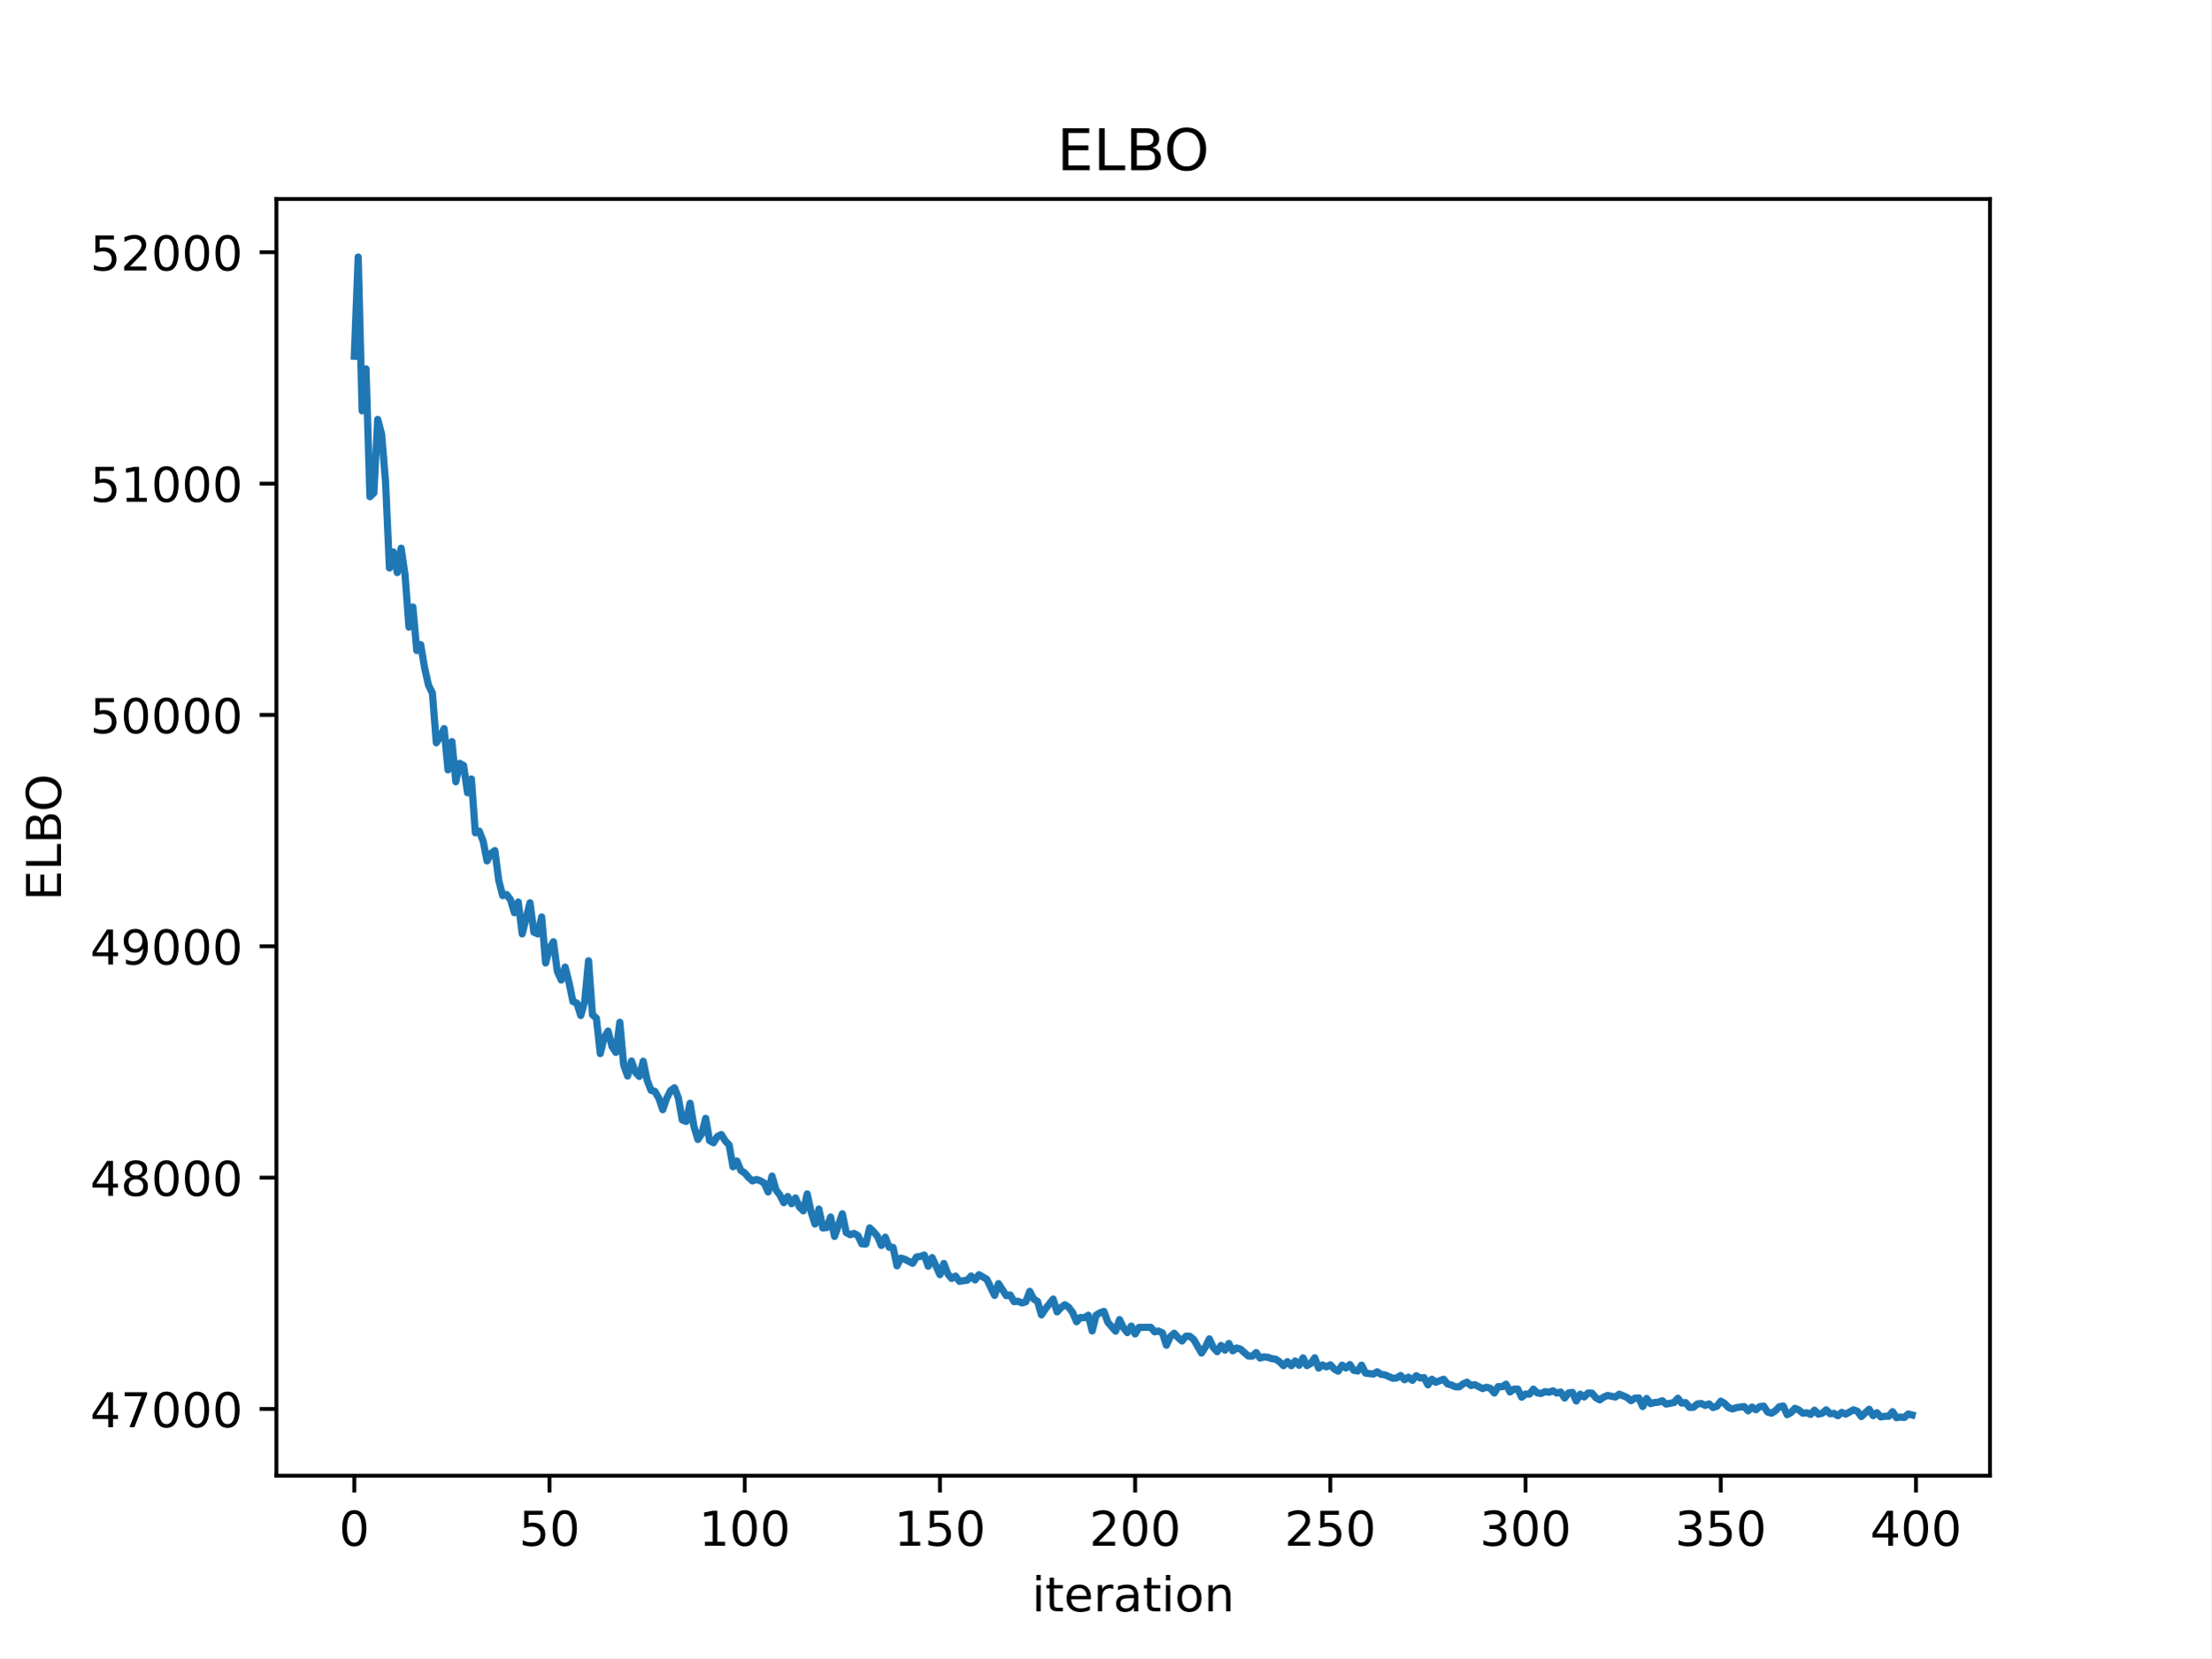
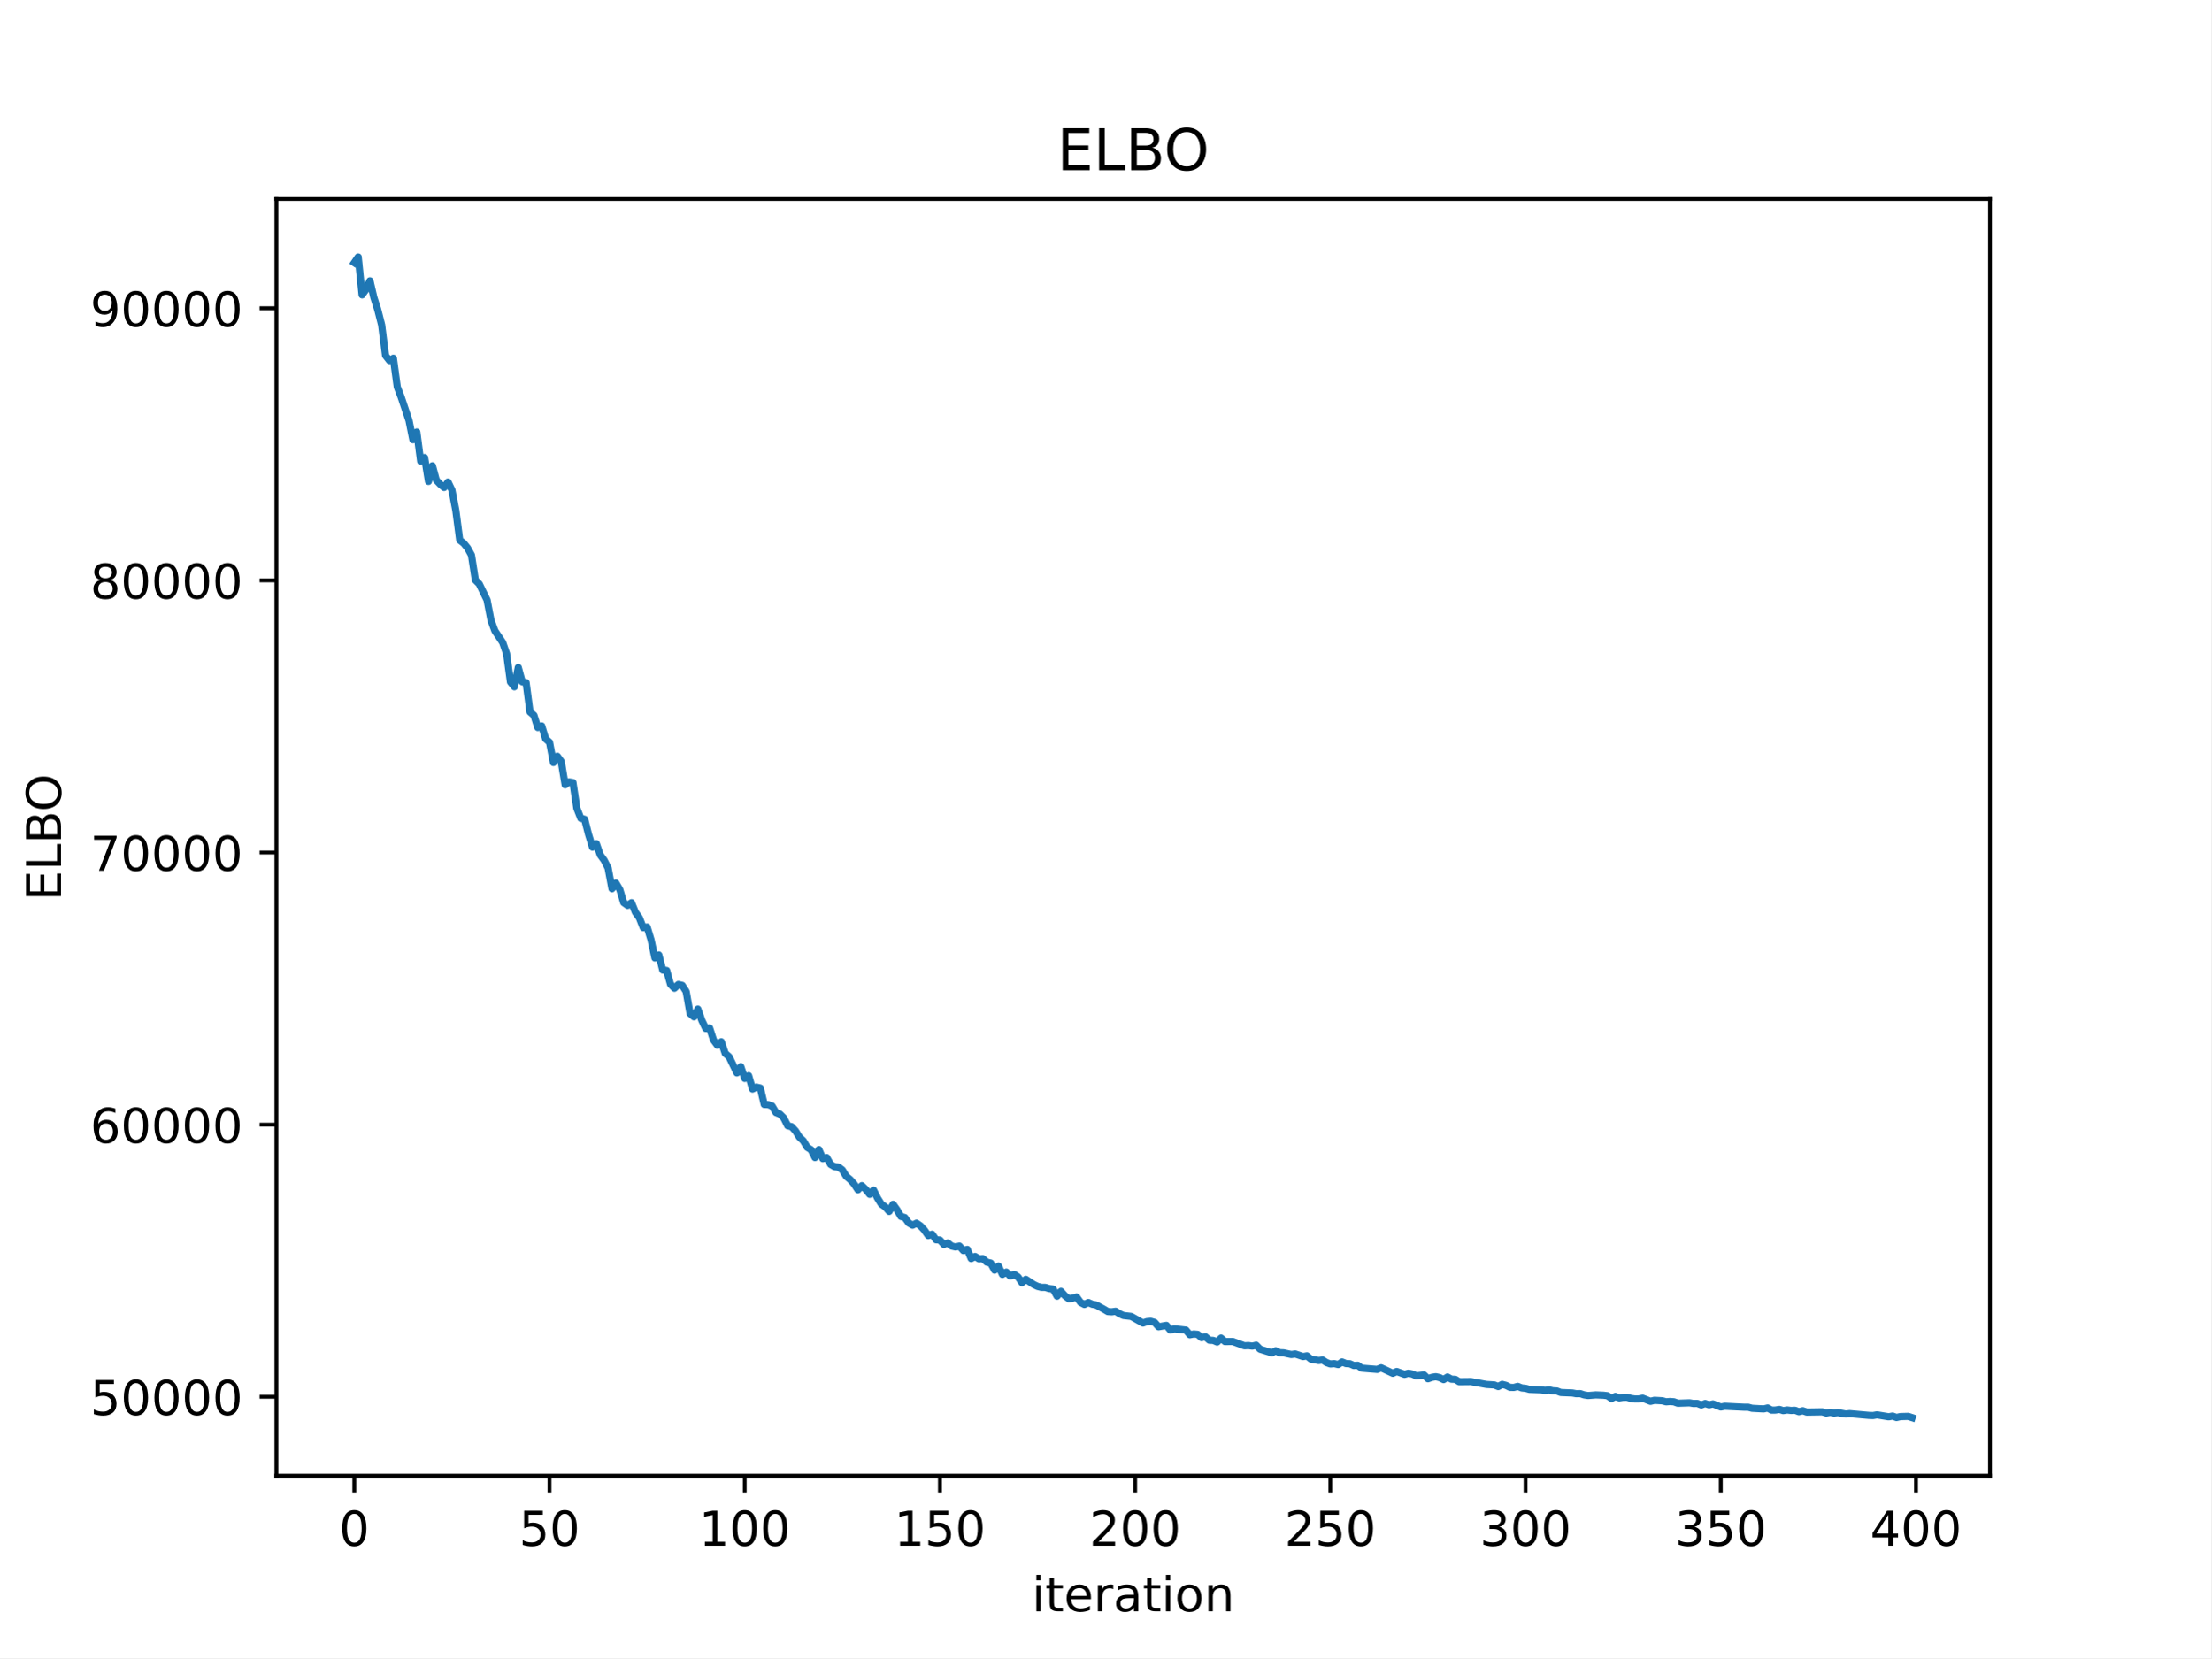
<svg xmlns="http://www.w3.org/2000/svg" xmlns:xlink="http://www.w3.org/1999/xlink" width="460.8pt" height="345.6pt" viewBox="0 0 460.8 345.6" version="1.1">
  <defs>
    <style type="text/css">*{stroke-linejoin: round; stroke-linecap: butt}</style>
  </defs>
  <g id="figure_1">
    <g id="patch_1">
      <path d="M 0 345.6  L 460.8 345.6  L 460.8 0  L 0 0  z " style="fill: #ffffff" />
    </g>
    <g id="axes_1">
      <g id="patch_2">
        <path d="M 57.6 307.584  L 414.72 307.584  L 414.72 41.472  L 57.6 41.472  z " style="fill: #ffffff" />
      </g>
      <g id="matplotlib.axis_1">
        <g id="xtick_1">
          <g id="line2d_1">
            <defs>
-               <path id="mb85dd5da79" d="M 0 0  L 0 3.5  " style="stroke: #000000; stroke-width: 0.8" />
+               <path id="m7be823d422" d="M 0 0  L 0 3.5  " style="stroke: #000000; stroke-width: 0.8" />
            </defs>
            <g>
-               <use xlink:href="#mb85dd5da79" x="73.833" y="307.584" style="stroke: #000000; stroke-width: 0.8" />
+               <use xlink:href="#m7be823d422" x="73.833" y="307.584" style="stroke: #000000; stroke-width: 0.8" />
            </g>
          </g>
          <g id="text_1">
            <g transform="translate(70.65148 322.1824) scale(0.1 -0.1)">
              <defs>
                <path id="DejaVuSans-30" d="M 2034 4250  Q 1547 4250 1301 3770  Q 1056 3291 1056 2328  Q 1056 1369 1301 889  Q 1547 409 2034 409  Q 2525 409 2770 889  Q 3016 1369 3016 2328  Q 3016 3291 2770 3770  Q 2525 4250 2034 4250  z M 2034 4750  Q 2819 4750 3233 4129  Q 3647 3509 3647 2328  Q 3647 1150 3233 529  Q 2819 -91 2034 -91  Q 1250 -91 836 529  Q 422 1150 422 2328  Q 422 3509 836 4129  Q 1250 4750 2034 4750  z " transform="scale(0.015625)" />
              </defs>
              <use xlink:href="#DejaVuSans-30" />
            </g>
          </g>
        </g>
        <g id="xtick_2">
          <g id="line2d_2">
            <g>
-               <use xlink:href="#mb85dd5da79" x="114.516" y="307.584" style="stroke: #000000; stroke-width: 0.8" />
+               <use xlink:href="#m7be823d422" x="114.516" y="307.584" style="stroke: #000000; stroke-width: 0.8" />
            </g>
          </g>
          <g id="text_2">
            <g transform="translate(108.1538 322.1824) scale(0.1 -0.1)">
              <defs>
                <path id="DejaVuSans-35" d="M 691 4666  L 3169 4666  L 3169 4134  L 1269 4134  L 1269 2991  Q 1406 3038 1543 3061  Q 1681 3084 1819 3084  Q 2600 3084 3056 2656  Q 3513 2228 3513 1497  Q 3513 744 3044 326  Q 2575 -91 1722 -91  Q 1428 -91 1123 -41  Q 819 9 494 109  L 494 744  Q 775 591 1075 516  Q 1375 441 1709 441  Q 2250 441 2565 725  Q 2881 1009 2881 1497  Q 2881 1984 2565 2268  Q 2250 2553 1709 2553  Q 1456 2553 1204 2497  Q 953 2441 691 2322  L 691 4666  z " transform="scale(0.015625)" />
              </defs>
              <use xlink:href="#DejaVuSans-35" />
              <use xlink:href="#DejaVuSans-30" transform="translate(63.62305 0)" />
            </g>
          </g>
        </g>
        <g id="xtick_3">
          <g id="line2d_3">
            <g>
-               <use xlink:href="#mb85dd5da79" x="155.2" y="307.584" style="stroke: #000000; stroke-width: 0.8" />
+               <use xlink:href="#m7be823d422" x="155.2" y="307.584" style="stroke: #000000; stroke-width: 0.8" />
            </g>
          </g>
          <g id="text_3">
            <g transform="translate(145.656 322.1824) scale(0.1 -0.1)">
              <defs>
                <path id="DejaVuSans-31" d="M 794 531  L 1825 531  L 1825 4091  L 703 3866  L 703 4441  L 1819 4666  L 2450 4666  L 2450 531  L 3481 531  L 3481 0  L 794 0  L 794 531  z " transform="scale(0.015625)" />
              </defs>
              <use xlink:href="#DejaVuSans-31" />
              <use xlink:href="#DejaVuSans-30" transform="translate(63.62305 0)" />
              <use xlink:href="#DejaVuSans-30" transform="translate(127.2461 0)" />
            </g>
          </g>
        </g>
        <g id="xtick_4">
          <g id="line2d_4">
            <g>
-               <use xlink:href="#mb85dd5da79" x="195.883" y="307.584" style="stroke: #000000; stroke-width: 0.8" />
+               <use xlink:href="#m7be823d422" x="195.883" y="307.584" style="stroke: #000000; stroke-width: 0.8" />
            </g>
          </g>
          <g id="text_4">
            <g transform="translate(186.3396 322.1824) scale(0.1 -0.1)">
              <use xlink:href="#DejaVuSans-31" />
              <use xlink:href="#DejaVuSans-35" transform="translate(63.62305 0)" />
              <use xlink:href="#DejaVuSans-30" transform="translate(127.2461 0)" />
            </g>
          </g>
        </g>
        <g id="xtick_5">
          <g id="line2d_5">
            <g>
-               <use xlink:href="#mb85dd5da79" x="236.567" y="307.584" style="stroke: #000000; stroke-width: 0.8" />
+               <use xlink:href="#m7be823d422" x="236.567" y="307.584" style="stroke: #000000; stroke-width: 0.8" />
            </g>
          </g>
          <g id="text_5">
            <g transform="translate(227.0231 322.1824) scale(0.1 -0.1)">
              <defs>
                <path id="DejaVuSans-32" d="M 1228 531  L 3431 531  L 3431 0  L 469 0  L 469 531  Q 828 903 1448 1529  Q 2069 2156 2228 2338  Q 2531 2678 2651 2914  Q 2772 3150 2772 3378  Q 2772 3750 2511 3984  Q 2250 4219 1831 4219  Q 1534 4219 1204 4116  Q 875 4013 500 3803  L 500 4441  Q 881 4594 1212 4672  Q 1544 4750 1819 4750  Q 2544 4750 2975 4387  Q 3406 4025 3406 3419  Q 3406 3131 3298 2873  Q 3191 2616 2906 2266  Q 2828 2175 2409 1742  Q 1991 1309 1228 531  z " transform="scale(0.015625)" />
              </defs>
              <use xlink:href="#DejaVuSans-32" />
              <use xlink:href="#DejaVuSans-30" transform="translate(63.62305 0)" />
              <use xlink:href="#DejaVuSans-30" transform="translate(127.2461 0)" />
            </g>
          </g>
        </g>
        <g id="xtick_6">
          <g id="line2d_6">
            <g>
-               <use xlink:href="#mb85dd5da79" x="277.25" y="307.584" style="stroke: #000000; stroke-width: 0.8" />
+               <use xlink:href="#m7be823d422" x="277.25" y="307.584" style="stroke: #000000; stroke-width: 0.8" />
            </g>
          </g>
          <g id="text_6">
            <g transform="translate(267.7066 322.1824) scale(0.1 -0.1)">
              <use xlink:href="#DejaVuSans-32" />
              <use xlink:href="#DejaVuSans-35" transform="translate(63.62305 0)" />
              <use xlink:href="#DejaVuSans-30" transform="translate(127.2461 0)" />
            </g>
          </g>
        </g>
        <g id="xtick_7">
          <g id="line2d_7">
            <g>
-               <use xlink:href="#mb85dd5da79" x="317.934" y="307.584" style="stroke: #000000; stroke-width: 0.8" />
+               <use xlink:href="#m7be823d422" x="317.934" y="307.584" style="stroke: #000000; stroke-width: 0.8" />
            </g>
          </g>
          <g id="text_7">
            <g transform="translate(308.3901 322.1824) scale(0.1 -0.1)">
              <defs>
                <path id="DejaVuSans-33" d="M 2597 2516  Q 3050 2419 3304 2112  Q 3559 1806 3559 1356  Q 3559 666 3084 287  Q 2609 -91 1734 -91  Q 1441 -91 1130 -33  Q 819 25 488 141  L 488 750  Q 750 597 1062 519  Q 1375 441 1716 441  Q 2309 441 2620 675  Q 2931 909 2931 1356  Q 2931 1769 2642 2001  Q 2353 2234 1838 2234  L 1294 2234  L 1294 2753  L 1863 2753  Q 2328 2753 2575 2939  Q 2822 3125 2822 3475  Q 2822 3834 2567 4026  Q 2313 4219 1838 4219  Q 1578 4219 1281 4162  Q 984 4106 628 3988  L 628 4550  Q 988 4650 1302 4700  Q 1616 4750 1894 4750  Q 2613 4750 3031 4423  Q 3450 4097 3450 3541  Q 3450 3153 3228 2886  Q 3006 2619 2597 2516  z " transform="scale(0.015625)" />
              </defs>
              <use xlink:href="#DejaVuSans-33" />
              <use xlink:href="#DejaVuSans-30" transform="translate(63.62305 0)" />
              <use xlink:href="#DejaVuSans-30" transform="translate(127.2461 0)" />
            </g>
          </g>
        </g>
        <g id="xtick_8">
          <g id="line2d_8">
            <g>
-               <use xlink:href="#mb85dd5da79" x="358.617" y="307.584" style="stroke: #000000; stroke-width: 0.8" />
+               <use xlink:href="#m7be823d422" x="358.617" y="307.584" style="stroke: #000000; stroke-width: 0.8" />
            </g>
          </g>
          <g id="text_8">
            <g transform="translate(349.0737 322.1824) scale(0.1 -0.1)">
              <use xlink:href="#DejaVuSans-33" />
              <use xlink:href="#DejaVuSans-35" transform="translate(63.62305 0)" />
              <use xlink:href="#DejaVuSans-30" transform="translate(127.2461 0)" />
            </g>
          </g>
        </g>
        <g id="xtick_9">
          <g id="line2d_9">
            <g>
-               <use xlink:href="#mb85dd5da79" x="399.301" y="307.584" style="stroke: #000000; stroke-width: 0.8" />
+               <use xlink:href="#m7be823d422" x="399.301" y="307.584" style="stroke: #000000; stroke-width: 0.8" />
            </g>
          </g>
          <g id="text_9">
            <g transform="translate(389.7572 322.1824) scale(0.1 -0.1)">
              <defs>
                <path id="DejaVuSans-34" d="M 2419 4116  L 825 1625  L 2419 1625  L 2419 4116  z M 2253 4666  L 3047 4666  L 3047 1625  L 3713 1625  L 3713 1100  L 3047 1100  L 3047 0  L 2419 0  L 2419 1100  L 313 1100  L 313 1709  L 2253 4666  z " transform="scale(0.015625)" />
              </defs>
              <use xlink:href="#DejaVuSans-34" />
              <use xlink:href="#DejaVuSans-30" transform="translate(63.62305 0)" />
              <use xlink:href="#DejaVuSans-30" transform="translate(127.2461 0)" />
            </g>
          </g>
        </g>
        <g id="text_10">
          <g transform="translate(215.0373 335.8606) scale(0.1 -0.1)">
            <defs>
              <path id="DejaVuSans-69" d="M 603 3500  L 1178 3500  L 1178 0  L 603 0  L 603 3500  z M 603 4863  L 1178 4863  L 1178 4134  L 603 4134  L 603 4863  z " transform="scale(0.015625)" />
              <path id="DejaVuSans-74" d="M 1172 4494  L 1172 3500  L 2356 3500  L 2356 3053  L 1172 3053  L 1172 1153  Q 1172 725 1289 603  Q 1406 481 1766 481  L 2356 481  L 2356 0  L 1766 0  Q 1100 0 847 248  Q 594 497 594 1153  L 594 3053  L 172 3053  L 172 3500  L 594 3500  L 594 4494  L 1172 4494  z " transform="scale(0.015625)" />
              <path id="DejaVuSans-65" d="M 3597 1894  L 3597 1613  L 953 1613  Q 991 1019 1311 708  Q 1631 397 2203 397  Q 2534 397 2845 478  Q 3156 559 3463 722  L 3463 178  Q 3153 47 2828 -22  Q 2503 -91 2169 -91  Q 1331 -91 842 396  Q 353 884 353 1716  Q 353 2575 817 3079  Q 1281 3584 2069 3584  Q 2775 3584 3186 3129  Q 3597 2675 3597 1894  z M 3022 2063  Q 3016 2534 2758 2815  Q 2500 3097 2075 3097  Q 1594 3097 1305 2825  Q 1016 2553 972 2059  L 3022 2063  z " transform="scale(0.015625)" />
              <path id="DejaVuSans-72" d="M 2631 2963  Q 2534 3019 2420 3045  Q 2306 3072 2169 3072  Q 1681 3072 1420 2755  Q 1159 2438 1159 1844  L 1159 0  L 581 0  L 581 3500  L 1159 3500  L 1159 2956  Q 1341 3275 1631 3429  Q 1922 3584 2338 3584  Q 2397 3584 2469 3576  Q 2541 3569 2628 3553  L 2631 2963  z " transform="scale(0.015625)" />
              <path id="DejaVuSans-61" d="M 2194 1759  Q 1497 1759 1228 1600  Q 959 1441 959 1056  Q 959 750 1161 570  Q 1363 391 1709 391  Q 2188 391 2477 730  Q 2766 1069 2766 1631  L 2766 1759  L 2194 1759  z M 3341 1997  L 3341 0  L 2766 0  L 2766 531  Q 2569 213 2275 61  Q 1981 -91 1556 -91  Q 1019 -91 701 211  Q 384 513 384 1019  Q 384 1609 779 1909  Q 1175 2209 1959 2209  L 2766 2209  L 2766 2266  Q 2766 2663 2505 2880  Q 2244 3097 1772 3097  Q 1472 3097 1187 3025  Q 903 2953 641 2809  L 641 3341  Q 956 3463 1253 3523  Q 1550 3584 1831 3584  Q 2591 3584 2966 3190  Q 3341 2797 3341 1997  z " transform="scale(0.015625)" />
              <path id="DejaVuSans-6f" d="M 1959 3097  Q 1497 3097 1228 2736  Q 959 2375 959 1747  Q 959 1119 1226 758  Q 1494 397 1959 397  Q 2419 397 2687 759  Q 2956 1122 2956 1747  Q 2956 2369 2687 2733  Q 2419 3097 1959 3097  z M 1959 3584  Q 2709 3584 3137 3096  Q 3566 2609 3566 1747  Q 3566 888 3137 398  Q 2709 -91 1959 -91  Q 1206 -91 779 398  Q 353 888 353 1747  Q 353 2609 779 3096  Q 1206 3584 1959 3584  z " transform="scale(0.015625)" />
              <path id="DejaVuSans-6e" d="M 3513 2113  L 3513 0  L 2938 0  L 2938 2094  Q 2938 2591 2744 2837  Q 2550 3084 2163 3084  Q 1697 3084 1428 2787  Q 1159 2491 1159 1978  L 1159 0  L 581 0  L 581 3500  L 1159 3500  L 1159 2956  Q 1366 3272 1645 3428  Q 1925 3584 2291 3584  Q 2894 3584 3203 3211  Q 3513 2838 3513 2113  z " transform="scale(0.015625)" />
            </defs>
            <use xlink:href="#DejaVuSans-69" />
            <use xlink:href="#DejaVuSans-74" transform="translate(27.7832 0)" />
            <use xlink:href="#DejaVuSans-65" transform="translate(66.99219 0)" />
            <use xlink:href="#DejaVuSans-72" transform="translate(128.5156 0)" />
            <use xlink:href="#DejaVuSans-61" transform="translate(169.6289 0)" />
            <use xlink:href="#DejaVuSans-74" transform="translate(230.9082 0)" />
            <use xlink:href="#DejaVuSans-69" transform="translate(270.1172 0)" />
            <use xlink:href="#DejaVuSans-6f" transform="translate(297.9004 0)" />
            <use xlink:href="#DejaVuSans-6e" transform="translate(359.082 0)" />
          </g>
        </g>
      </g>
      <g id="matplotlib.axis_2">
        <g id="ytick_1">
          <g id="line2d_10">
            <defs>
-               <path id="ma58c4f8ec8" d="M 0 0  L -3.5 0  " style="stroke: #000000; stroke-width: 0.8" />
+               <path id="m36c3e68617" d="M 0 0  L -3.5 0  " style="stroke: #000000; stroke-width: 0.8" />
            </defs>
            <g>
-               <use xlink:href="#ma58c4f8ec8" x="57.6" y="293.68" style="stroke: #000000; stroke-width: 0.8" />
+               <use xlink:href="#m36c3e68617" x="57.6" y="291.13" style="stroke: #000000; stroke-width: 0.8" />
            </g>
          </g>
          <g id="text_11">
-             <g transform="translate(18.7875 297.4789) scale(0.1 -0.1)">
-               <defs>
-                 <path id="DejaVuSans-37" d="M 525 4666  L 3525 4666  L 3525 4397  L 1831 0  L 1172 0  L 2766 4134  L 525 4134  L 525 4666  z " transform="scale(0.015625)" />
-               </defs>
-               <use xlink:href="#DejaVuSans-34" />
-               <use xlink:href="#DejaVuSans-37" transform="translate(63.62305 0)" />
+             <g transform="translate(18.7875 294.9296) scale(0.1 -0.1)">
+               <use xlink:href="#DejaVuSans-35" />
+               <use xlink:href="#DejaVuSans-30" transform="translate(63.62305 0)" />
              <use xlink:href="#DejaVuSans-30" transform="translate(127.2461 0)" />
              <use xlink:href="#DejaVuSans-30" transform="translate(190.8691 0)" />
              <use xlink:href="#DejaVuSans-30" transform="translate(254.4922 0)" />
            </g>
          </g>
        </g>
        <g id="ytick_2">
          <g id="line2d_11">
            <g>
-               <use xlink:href="#ma58c4f8ec8" x="57.6" y="245.457" style="stroke: #000000; stroke-width: 0.8" />
+               <use xlink:href="#m36c3e68617" x="57.6" y="234.408" style="stroke: #000000; stroke-width: 0.8" />
            </g>
          </g>
          <g id="text_12">
-             <g transform="translate(18.7875 249.2562) scale(0.1 -0.1)">
-               <defs>
-                 <path id="DejaVuSans-38" d="M 2034 2216  Q 1584 2216 1326 1975  Q 1069 1734 1069 1313  Q 1069 891 1326 650  Q 1584 409 2034 409  Q 2484 409 2743 651  Q 3003 894 3003 1313  Q 3003 1734 2745 1975  Q 2488 2216 2034 2216  z M 1403 2484  Q 997 2584 770 2862  Q 544 3141 544 3541  Q 544 4100 942 4425  Q 1341 4750 2034 4750  Q 2731 4750 3128 4425  Q 3525 4100 3525 3541  Q 3525 3141 3298 2862  Q 3072 2584 2669 2484  Q 3125 2378 3379 2068  Q 3634 1759 3634 1313  Q 3634 634 3220 271  Q 2806 -91 2034 -91  Q 1263 -91 848 271  Q 434 634 434 1313  Q 434 1759 690 2068  Q 947 2378 1403 2484  z M 1172 3481  Q 1172 3119 1398 2916  Q 1625 2713 2034 2713  Q 2441 2713 2670 2916  Q 2900 3119 2900 3481  Q 2900 3844 2670 4047  Q 2441 4250 2034 4250  Q 1625 4250 1398 4047  Q 1172 3844 1172 3481  z " transform="scale(0.015625)" />
-               </defs>
-               <use xlink:href="#DejaVuSans-34" />
-               <use xlink:href="#DejaVuSans-38" transform="translate(63.62305 0)" />
+             <g transform="translate(18.7875 238.2075) scale(0.1 -0.1)">
+               <defs>
+                 <path id="DejaVuSans-36" d="M 2113 2584  Q 1688 2584 1439 2293  Q 1191 2003 1191 1497  Q 1191 994 1439 701  Q 1688 409 2113 409  Q 2538 409 2786 701  Q 3034 994 3034 1497  Q 3034 2003 2786 2293  Q 2538 2584 2113 2584  z M 3366 4563  L 3366 3988  Q 3128 4100 2886 4159  Q 2644 4219 2406 4219  Q 1781 4219 1451 3797  Q 1122 3375 1075 2522  Q 1259 2794 1537 2939  Q 1816 3084 2150 3084  Q 2853 3084 3261 2657  Q 3669 2231 3669 1497  Q 3669 778 3244 343  Q 2819 -91 2113 -91  Q 1303 -91 875 529  Q 447 1150 447 2328  Q 447 3434 972 4092  Q 1497 4750 2381 4750  Q 2619 4750 2861 4703  Q 3103 4656 3366 4563  z " transform="scale(0.015625)" />
+               </defs>
+               <use xlink:href="#DejaVuSans-36" />
+               <use xlink:href="#DejaVuSans-30" transform="translate(63.62305 0)" />
              <use xlink:href="#DejaVuSans-30" transform="translate(127.2461 0)" />
              <use xlink:href="#DejaVuSans-30" transform="translate(190.8691 0)" />
              <use xlink:href="#DejaVuSans-30" transform="translate(254.4922 0)" />
            </g>
          </g>
        </g>
        <g id="ytick_3">
          <g id="line2d_12">
            <g>
-               <use xlink:href="#ma58c4f8ec8" x="57.6" y="197.234" style="stroke: #000000; stroke-width: 0.8" />
+               <use xlink:href="#m36c3e68617" x="57.6" y="177.686" style="stroke: #000000; stroke-width: 0.8" />
            </g>
          </g>
          <g id="text_13">
-             <g transform="translate(18.7875 201.0335) scale(0.1 -0.1)">
-               <defs>
-                 <path id="DejaVuSans-39" d="M 703 97  L 703 672  Q 941 559 1184 500  Q 1428 441 1663 441  Q 2288 441 2617 861  Q 2947 1281 2994 2138  Q 2813 1869 2534 1725  Q 2256 1581 1919 1581  Q 1219 1581 811 2004  Q 403 2428 403 3163  Q 403 3881 828 4315  Q 1253 4750 1959 4750  Q 2769 4750 3195 4129  Q 3622 3509 3622 2328  Q 3622 1225 3098 567  Q 2575 -91 1691 -91  Q 1453 -91 1209 -44  Q 966 3 703 97  z M 1959 2075  Q 2384 2075 2632 2365  Q 2881 2656 2881 3163  Q 2881 3666 2632 3958  Q 2384 4250 1959 4250  Q 1534 4250 1286 3958  Q 1038 3666 1038 3163  Q 1038 2656 1286 2365  Q 1534 2075 1959 2075  z " transform="scale(0.015625)" />
-               </defs>
-               <use xlink:href="#DejaVuSans-34" />
-               <use xlink:href="#DejaVuSans-39" transform="translate(63.62305 0)" />
+             <g transform="translate(18.7875 181.4853) scale(0.1 -0.1)">
+               <defs>
+                 <path id="DejaVuSans-37" d="M 525 4666  L 3525 4666  L 3525 4397  L 1831 0  L 1172 0  L 2766 4134  L 525 4134  L 525 4666  z " transform="scale(0.015625)" />
+               </defs>
+               <use xlink:href="#DejaVuSans-37" />
+               <use xlink:href="#DejaVuSans-30" transform="translate(63.62305 0)" />
              <use xlink:href="#DejaVuSans-30" transform="translate(127.2461 0)" />
              <use xlink:href="#DejaVuSans-30" transform="translate(190.8691 0)" />
              <use xlink:href="#DejaVuSans-30" transform="translate(254.4922 0)" />
            </g>
          </g>
        </g>
        <g id="ytick_4">
          <g id="line2d_13">
            <g>
-               <use xlink:href="#ma58c4f8ec8" x="57.6" y="149.012" style="stroke: #000000; stroke-width: 0.8" />
+               <use xlink:href="#m36c3e68617" x="57.6" y="120.964" style="stroke: #000000; stroke-width: 0.8" />
            </g>
          </g>
          <g id="text_14">
-             <g transform="translate(18.7875 152.8108) scale(0.1 -0.1)">
-               <use xlink:href="#DejaVuSans-35" />
+             <g transform="translate(18.7875 124.7632) scale(0.1 -0.1)">
+               <defs>
+                 <path id="DejaVuSans-38" d="M 2034 2216  Q 1584 2216 1326 1975  Q 1069 1734 1069 1313  Q 1069 891 1326 650  Q 1584 409 2034 409  Q 2484 409 2743 651  Q 3003 894 3003 1313  Q 3003 1734 2745 1975  Q 2488 2216 2034 2216  z M 1403 2484  Q 997 2584 770 2862  Q 544 3141 544 3541  Q 544 4100 942 4425  Q 1341 4750 2034 4750  Q 2731 4750 3128 4425  Q 3525 4100 3525 3541  Q 3525 3141 3298 2862  Q 3072 2584 2669 2484  Q 3125 2378 3379 2068  Q 3634 1759 3634 1313  Q 3634 634 3220 271  Q 2806 -91 2034 -91  Q 1263 -91 848 271  Q 434 634 434 1313  Q 434 1759 690 2068  Q 947 2378 1403 2484  z M 1172 3481  Q 1172 3119 1398 2916  Q 1625 2713 2034 2713  Q 2441 2713 2670 2916  Q 2900 3119 2900 3481  Q 2900 3844 2670 4047  Q 2441 4250 2034 4250  Q 1625 4250 1398 4047  Q 1172 3844 1172 3481  z " transform="scale(0.015625)" />
+               </defs>
+               <use xlink:href="#DejaVuSans-38" />
              <use xlink:href="#DejaVuSans-30" transform="translate(63.62305 0)" />
              <use xlink:href="#DejaVuSans-30" transform="translate(127.2461 0)" />
              <use xlink:href="#DejaVuSans-30" transform="translate(190.8691 0)" />
              <use xlink:href="#DejaVuSans-30" transform="translate(254.4922 0)" />
            </g>
          </g>
        </g>
        <g id="ytick_5">
          <g id="line2d_14">
            <g>
-               <use xlink:href="#ma58c4f8ec8" x="57.6" y="100.789" style="stroke: #000000; stroke-width: 0.8" />
+               <use xlink:href="#m36c3e68617" x="57.6" y="64.242" style="stroke: #000000; stroke-width: 0.8" />
            </g>
          </g>
          <g id="text_15">
-             <g transform="translate(18.7875 104.5881) scale(0.1 -0.1)">
-               <use xlink:href="#DejaVuSans-35" />
-               <use xlink:href="#DejaVuSans-31" transform="translate(63.62305 0)" />
-               <use xlink:href="#DejaVuSans-30" transform="translate(127.2461 0)" />
-               <use xlink:href="#DejaVuSans-30" transform="translate(190.8691 0)" />
-               <use xlink:href="#DejaVuSans-30" transform="translate(254.4922 0)" />
-             </g>
-           </g>
-         </g>
-         <g id="ytick_6">
-           <g id="line2d_15">
-             <g>
-               <use xlink:href="#ma58c4f8ec8" x="57.6" y="52.566" style="stroke: #000000; stroke-width: 0.8" />
-             </g>
-           </g>
-           <g id="text_16">
-             <g transform="translate(18.7875 56.36547) scale(0.1 -0.1)">
-               <use xlink:href="#DejaVuSans-35" />
-               <use xlink:href="#DejaVuSans-32" transform="translate(63.62305 0)" />
-               <use xlink:href="#DejaVuSans-30" transform="translate(127.2461 0)" />
-               <use xlink:href="#DejaVuSans-30" transform="translate(190.8691 0)" />
-               <use xlink:href="#DejaVuSans-30" transform="translate(254.4922 0)" />
-             </g>
-           </g>
-         </g>
-         <g id="text_17">
+             <g transform="translate(18.7875 68.041) scale(0.1 -0.1)">
+               <defs>
+                 <path id="DejaVuSans-39" d="M 703 97  L 703 672  Q 941 559 1184 500  Q 1428 441 1663 441  Q 2288 441 2617 861  Q 2947 1281 2994 2138  Q 2813 1869 2534 1725  Q 2256 1581 1919 1581  Q 1219 1581 811 2004  Q 403 2428 403 3163  Q 403 3881 828 4315  Q 1253 4750 1959 4750  Q 2769 4750 3195 4129  Q 3622 3509 3622 2328  Q 3622 1225 3098 567  Q 2575 -91 1691 -91  Q 1453 -91 1209 -44  Q 966 3 703 97  z M 1959 2075  Q 2384 2075 2632 2365  Q 2881 2656 2881 3163  Q 2881 3666 2632 3958  Q 2384 4250 1959 4250  Q 1534 4250 1286 3958  Q 1038 3666 1038 3163  Q 1038 2656 1286 2365  Q 1534 2075 1959 2075  z " transform="scale(0.015625)" />
+               </defs>
+               <use xlink:href="#DejaVuSans-39" />
+               <use xlink:href="#DejaVuSans-30" transform="translate(63.62305 0)" />
+               <use xlink:href="#DejaVuSans-30" transform="translate(127.2461 0)" />
+               <use xlink:href="#DejaVuSans-30" transform="translate(190.8691 0)" />
+               <use xlink:href="#DejaVuSans-30" transform="translate(254.4922 0)" />
+             </g>
+           </g>
+         </g>
+         <g id="text_16">
          <g transform="translate(12.70781 187.7522) rotate(-90) scale(0.1 -0.1)">
            <defs>
              <path id="DejaVuSans-45" d="M 628 4666  L 3578 4666  L 3578 4134  L 1259 4134  L 1259 2753  L 3481 2753  L 3481 2222  L 1259 2222  L 1259 531  L 3634 531  L 3634 0  L 628 0  L 628 4666  z " transform="scale(0.015625)" />
              <path id="DejaVuSans-4c" d="M 628 4666  L 1259 4666  L 1259 531  L 3531 531  L 3531 0  L 628 0  L 628 4666  z " transform="scale(0.015625)" />
              <path id="DejaVuSans-42" d="M 1259 2228  L 1259 519  L 2272 519  Q 2781 519 3026 730  Q 3272 941 3272 1375  Q 3272 1813 3026 2020  Q 2781 2228 2272 2228  L 1259 2228  z M 1259 4147  L 1259 2741  L 2194 2741  Q 2656 2741 2882 2914  Q 3109 3088 3109 3444  Q 3109 3797 2882 3972  Q 2656 4147 2194 4147  L 1259 4147  z M 628 4666  L 2241 4666  Q 2963 4666 3353 4366  Q 3744 4066 3744 3513  Q 3744 3084 3544 2831  Q 3344 2578 2956 2516  Q 3422 2416 3680 2098  Q 3938 1781 3938 1306  Q 3938 681 3513 340  Q 3088 0 2303 0  L 628 0  L 628 4666  z " transform="scale(0.015625)" />
              <path id="DejaVuSans-4f" d="M 2522 4238  Q 1834 4238 1429 3725  Q 1025 3213 1025 2328  Q 1025 1447 1429 934  Q 1834 422 2522 422  Q 3209 422 3611 934  Q 4013 1447 4013 2328  Q 4013 3213 3611 3725  Q 3209 4238 2522 4238  z M 2522 4750  Q 3503 4750 4090 4092  Q 4678 3434 4678 2328  Q 4678 1225 4090 567  Q 3503 -91 2522 -91  Q 1538 -91 948 565  Q 359 1222 359 2328  Q 359 3434 948 4092  Q 1538 4750 2522 4750  z " transform="scale(0.015625)" />
            </defs>
            <use xlink:href="#DejaVuSans-45" />
            <use xlink:href="#DejaVuSans-4c" transform="translate(63.18359 0)" />
            <use xlink:href="#DejaVuSans-42" transform="translate(118.8965 0)" />
            <use xlink:href="#DejaVuSans-4f" transform="translate(185.75 0)" />
          </g>
        </g>
      </g>
-       <g id="line2d_16">
-         <path d="M 73.833 74.238  L 74.646 53.568  L 75.46 85.624  L 76.274 76.877  L 77.087 103.525  L 77.901 102.753  L 78.715 87.412  L 79.528 90.512  L 80.342 100.401  L 81.156 118.392  L 81.969 115.035  L 82.783 119.342  L 83.597 114.252  L 84.41 119.86  L 85.224 130.707  L 86.038 126.513  L 86.851 135.587  L 87.665 134.36  L 88.479 139.163  L 89.292 142.805  L 90.106 144.455  L 90.92 154.815  L 91.733 153.592  L 92.547 151.853  L 93.361 160.471  L 94.174 154.556  L 94.988 162.937  L 95.802 159.111  L 96.616 159.534  L 97.429 165.24  L 98.243 162.363  L 99.057 173.583  L 99.87 173.236  L 100.684 175.321  L 101.498 179.45  L 102.311 177.893  L 103.125 177.285  L 103.939 183.527  L 104.752 186.671  L 105.566 186.44  L 106.38 187.506  L 107.193 190.236  L 108.007 188.009  L 108.821 194.651  L 110.448 188.174  L 111.262 194.303  L 112.075 194.654  L 112.889 191.127  L 113.703 200.713  L 114.516 197.64  L 115.33 196.287  L 116.144 202.456  L 116.957 204.269  L 117.771 201.573  L 118.585 204.8  L 119.398 208.748  L 120.212 209.071  L 121.026 211.668  L 121.839 208.787  L 122.653 200.253  L 123.467 211.507  L 124.28 212.21  L 125.094 219.604  L 125.908 216.246  L 126.721 214.918  L 127.535 218.128  L 128.349 219.355  L 129.162 213.088  L 129.976 221.983  L 130.79 224.279  L 131.603 221.155  L 132.417 223.471  L 133.231 224.365  L 134.044 221.2  L 134.858 225.138  L 135.672 227.254  L 136.485 227.492  L 137.299 228.898  L 138.113 231.298  L 138.926 228.936  L 139.74 227.339  L 140.554 226.728  L 141.367 228.832  L 142.181 233.438  L 142.995 233.762  L 143.808 229.944  L 144.622 234.811  L 145.436 237.501  L 146.249 236.297  L 147.063 233.092  L 147.877 237.739  L 148.69 238.192  L 149.504 236.877  L 150.318 236.48  L 151.131 237.776  L 151.945 238.641  L 152.759 243.207  L 153.572 241.997  L 154.386 243.954  L 155.2 244.489  L 156.013 245.429  L 156.827 246.14  L 157.641 245.834  L 158.454 246.112  L 159.268 246.59  L 160.082 248.449  L 160.895 245.138  L 161.709 248.001  L 162.523 249.075  L 163.336 250.685  L 164.15 249.393  L 164.964 250.895  L 165.777 249.685  L 166.591 251.558  L 167.405 252.371  L 168.219 248.848  L 169.032 252.617  L 169.846 255.138  L 170.66 252.013  L 171.473 255.956  L 172.287 255.87  L 173.101 253.663  L 173.914 257.714  L 175.542 252.998  L 176.355 256.913  L 177.169 257.354  L 177.983 257.078  L 178.796 257.554  L 179.61 259.267  L 180.424 259.309  L 181.237 255.923  L 182.051 256.715  L 182.865 257.684  L 183.678 259.606  L 184.492 257.867  L 185.306 259.975  L 186.119 259.997  L 186.933 263.848  L 187.747 262.229  L 188.56 262.473  L 190.188 263.324  L 191.001 261.985  L 191.815 261.878  L 192.629 261.597  L 193.442 263.919  L 194.256 262.122  L 195.883 265.69  L 196.697 263.342  L 197.511 265.498  L 198.324 266.482  L 199.138 265.986  L 199.952 267.069  L 201.579 266.828  L 202.393 265.962  L 203.206 266.785  L 204.02 265.691  L 205.647 266.633  L 207.275 270.006  L 208.088 267.549  L 209.716 270.059  L 210.529 269.909  L 211.343 271.306  L 212.157 271.227  L 212.97 271.585  L 213.784 271.322  L 214.598 269.163  L 215.411 270.75  L 216.225 271.256  L 217.039 274.059  L 217.852 272.827  L 219.48 270.767  L 220.293 273.449  L 221.107 272.539  L 221.921 271.937  L 222.734 272.485  L 223.548 273.592  L 224.362 275.501  L 225.175 274.601  L 225.989 274.647  L 226.803 274.144  L 227.616 277.419  L 228.43 274.12  L 229.244 273.64  L 230.057 273.34  L 230.871 275.598  L 232.498 277.468  L 233.312 275.048  L 234.126 276.747  L 234.939 277.757  L 235.753 276.388  L 236.567 278.043  L 237.381 276.667  L 239.822 276.646  L 240.635 277.595  L 241.449 277.44  L 242.263 277.831  L 243.076 280.395  L 243.89 278.614  L 244.704 277.89  L 245.517 278.798  L 246.331 279.515  L 247.145 278.522  L 247.958 278.524  L 248.772 279.189  L 250.399 282.019  L 251.213 280.751  L 252.027 279.063  L 252.84 280.844  L 253.654 281.734  L 254.468 280.423  L 255.281 281.414  L 256.095 280.022  L 256.909 281.562  L 257.722 280.96  L 258.536 281.212  L 260.163 282.652  L 260.977 282.663  L 261.791 281.92  L 262.604 283.068  L 263.418 282.802  L 264.232 282.906  L 265.045 283.19  L 265.859 283.297  L 266.673 283.86  L 267.486 284.654  L 268.3 283.812  L 269.114 284.668  L 269.927 283.676  L 270.741 284.575  L 271.555 283.018  L 272.368 284.648  L 273.182 284.182  L 273.996 283.001  L 274.809 285.152  L 275.623 284.502  L 276.437 284.906  L 277.25 284.462  L 278.064 285.347  L 278.878 285.798  L 279.691 284.534  L 280.505 285.14  L 281.319 284.42  L 282.132 285.622  L 282.946 285.767  L 283.76 284.54  L 284.573 286.203  L 286.201 286.409  L 287.014 285.926  L 287.828 286.473  L 288.642 286.573  L 290.269 287.281  L 291.083 287.21  L 291.896 286.694  L 292.71 287.587  L 293.524 287.043  L 294.337 287.707  L 295.151 286.731  L 295.965 287.218  L 296.778 287.138  L 297.592 288.644  L 298.406 287.472  L 299.219 288.104  L 300.847 287.478  L 301.66 288.447  L 302.474 288.683  L 303.288 289.043  L 304.101 289.066  L 304.915 288.444  L 305.729 288.097  L 306.543 288.785  L 307.356 288.612  L 308.984 289.428  L 309.797 289.137  L 310.611 289.378  L 311.425 290.352  L 312.238 289.003  L 313.052 289.04  L 313.866 288.508  L 314.679 290.131  L 315.493 289.535  L 316.307 289.532  L 317.12 291.22  L 317.934 290.549  L 318.748 290.591  L 319.561 289.545  L 320.375 290.329  L 321.189 290.444  L 322.002 290.056  L 322.816 290.192  L 323.63 289.879  L 324.443 290.364  L 325.257 290.15  L 326.071 291.401  L 326.884 290.333  L 327.698 290.217  L 328.512 292.011  L 329.325 290.587  L 330.139 291.168  L 330.953 290.353  L 331.766 290.367  L 332.58 291.337  L 333.394 291.782  L 334.207 291.21  L 335.021 290.851  L 336.648 291.194  L 337.462 290.586  L 339.089 291.278  L 339.903 291.949  L 340.717 291.425  L 341.53 291.371  L 342.344 293.172  L 343.158 291.484  L 343.971 292.557  L 344.785 292.333  L 345.599 292.267  L 346.412 291.959  L 347.226 292.655  L 348.853 292.337  L 349.667 291.438  L 350.481 292.46  L 351.294 292.354  L 352.108 293.352  L 352.922 293.326  L 353.735 292.628  L 354.549 292.54  L 355.363 292.939  L 356.176 292.614  L 356.99 293.376  L 357.804 293.103  L 358.617 292.038  L 359.431 292.542  L 360.245 293.374  L 361.058 293.679  L 361.872 293.392  L 363.499 293.177  L 364.313 294.065  L 365.127 293.275  L 365.94 293.839  L 366.754 293.177  L 367.568 293.091  L 368.381 294.316  L 369.195 294.563  L 370.009 294.032  L 370.822 293.211  L 371.636 293.065  L 372.45 294.867  L 373.263 294.414  L 374.077 293.528  L 374.891 293.889  L 375.704 294.563  L 376.518 294.464  L 377.332 294.809  L 378.146 293.93  L 378.959 294.764  L 379.773 294.559  L 380.587 293.849  L 381.4 294.673  L 382.214 294.596  L 383.028 295.087  L 383.841 294.392  L 384.655 294.751  L 386.282 293.849  L 387.096 294.163  L 387.91 295.255  L 389.537 293.728  L 390.351 295.07  L 391.164 294.459  L 391.978 295.334  L 392.792 295.198  L 393.605 295.2  L 394.419 294.242  L 395.233 295.488  L 396.046 295.354  L 396.86 295.449  L 397.674 294.731  L 398.487 294.931  L 398.487 294.931  " clip-path="url(#p4786c62915)" style="fill: none; stroke: #1f77b4; stroke-width: 1.5; stroke-linecap: square" />
+       <g id="line2d_15">
+         <path d="M 73.833 54.751  L 74.646 53.568  L 75.46 61.451  L 76.274 60.315  L 77.087 58.532  L 77.901 61.983  L 78.715 64.551  L 79.528 67.735  L 80.342 74.1  L 81.156 75.146  L 81.969 74.669  L 82.783 80.636  L 83.597 82.772  L 85.224 87.623  L 86.038 91.65  L 86.851 90.039  L 87.665 96.153  L 88.479 95.361  L 89.292 100.34  L 90.106 97.084  L 90.92 100.08  L 91.733 100.934  L 92.547 101.605  L 93.361 100.471  L 94.174 102.153  L 94.988 106.398  L 95.802 112.583  L 96.616 113.211  L 97.429 114.21  L 98.243 115.694  L 99.057 120.894  L 99.87 121.708  L 101.498 125.055  L 102.311 129.262  L 103.125 131.468  L 104.752 133.906  L 105.566 136.252  L 106.38 142.153  L 107.193 143.147  L 108.007 139.123  L 108.821 142.103  L 109.634 142.274  L 110.448 148.388  L 111.262 149.082  L 112.075 151.635  L 112.889 151.309  L 113.703 153.995  L 114.516 154.706  L 115.33 158.937  L 116.144 157.621  L 116.957 158.725  L 117.771 163.573  L 118.585 162.965  L 119.398 163.098  L 120.212 168.476  L 121.026 170.547  L 121.839 170.761  L 122.653 173.932  L 123.467 176.571  L 124.28 175.856  L 125.094 178.198  L 125.908 179.317  L 126.721 180.913  L 127.535 185.241  L 128.349 184.046  L 129.162 185.417  L 129.976 188.133  L 130.79 188.711  L 131.603 188.148  L 132.417 190.147  L 133.231 191.278  L 134.044 193.342  L 134.858 193.215  L 135.672 195.879  L 136.485 199.672  L 137.299 199.041  L 138.113 202.19  L 138.926 202.284  L 139.74 205.158  L 140.554 205.984  L 141.367 205.199  L 142.181 205.381  L 142.995 206.668  L 143.808 211.247  L 144.622 211.94  L 145.436 210.328  L 146.249 212.657  L 147.063 214.361  L 147.877 214.27  L 148.69 216.77  L 149.504 217.865  L 150.318 217.139  L 151.131 219.558  L 151.945 220.264  L 153.572 223.624  L 154.386 222.33  L 155.2 224.784  L 156.013 224.21  L 156.827 226.997  L 157.641 226.591  L 158.454 226.784  L 159.268 230.203  L 160.082 230.24  L 160.895 230.52  L 161.709 231.884  L 162.523 232.203  L 163.336 233.007  L 164.15 234.635  L 164.964 234.836  L 165.777 235.713  L 166.591 237.011  L 167.405 237.775  L 168.219 239.132  L 169.032 239.635  L 169.846 241.27  L 170.66 239.609  L 171.473 241.499  L 172.287 241.277  L 173.101 242.702  L 173.914 243.181  L 174.728 243.254  L 175.542 243.85  L 176.355 245.178  L 177.169 245.854  L 177.983 246.761  L 178.796 247.999  L 179.61 247.126  L 180.424 247.909  L 181.237 248.934  L 182.051 248.05  L 182.865 249.702  L 183.678 250.987  L 184.492 251.562  L 185.306 252.496  L 186.119 251.011  L 186.933 252.155  L 187.747 253.547  L 188.56 253.771  L 189.374 254.9  L 190.188 255.365  L 191.001 254.953  L 191.815 255.503  L 192.629 256.373  L 193.442 257.535  L 194.256 257.248  L 195.07 258.407  L 195.883 258.472  L 196.697 259.373  L 197.511 259.076  L 198.324 259.723  L 199.138 259.908  L 199.952 259.725  L 200.765 260.66  L 201.579 260.412  L 202.393 262.329  L 203.206 261.888  L 204.02 262.391  L 204.834 262.344  L 205.647 263.077  L 206.461 263.261  L 207.275 264.743  L 208.088 263.886  L 208.902 265.631  L 209.716 265.142  L 210.529 265.971  L 211.343 265.607  L 212.157 266.161  L 212.97 267.347  L 213.784 266.657  L 215.411 267.73  L 216.225 268.123  L 217.039 268.332  L 217.852 268.336  L 218.666 268.591  L 219.48 268.686  L 220.293 270.17  L 221.107 269.16  L 221.921 270.068  L 222.734 270.696  L 223.548 270.576  L 224.362 270.329  L 225.175 271.458  L 225.989 271.89  L 226.803 271.487  L 227.616 271.84  L 228.43 271.991  L 230.057 272.882  L 230.871 273.368  L 231.685 273.426  L 232.498 273.303  L 233.312 273.829  L 234.126 274.197  L 235.753 274.389  L 238.194 275.767  L 239.008 275.478  L 239.822 275.407  L 240.635 275.64  L 241.449 276.544  L 243.076 276.247  L 243.89 277.225  L 244.704 276.969  L 247.145 277.231  L 247.958 278.211  L 248.772 278.051  L 249.586 278.119  L 250.399 278.813  L 251.213 278.626  L 252.027 279.342  L 252.84 279.38  L 253.654 279.726  L 254.468 278.902  L 255.281 279.626  L 256.909 279.61  L 259.35 280.509  L 260.163 280.458  L 260.977 280.576  L 261.791 280.385  L 262.604 281.215  L 265.045 281.978  L 265.859 281.546  L 266.673 281.955  L 267.486 281.972  L 269.114 282.329  L 269.927 282.212  L 271.555 282.756  L 272.368 282.607  L 273.182 283.27  L 274.809 283.581  L 275.623 283.473  L 276.437 284.002  L 277.25 284.296  L 278.064 284.223  L 278.878 284.421  L 279.691 283.872  L 280.505 284.21  L 281.319 284.251  L 282.132 284.619  L 282.946 284.565  L 283.76 285.169  L 287.014 285.436  L 287.828 285.095  L 290.269 286.244  L 291.083 285.864  L 292.71 286.46  L 293.524 286.226  L 294.337 286.394  L 295.151 286.77  L 296.778 286.592  L 297.592 287.375  L 298.406 287.088  L 299.219 286.949  L 300.033 287.144  L 300.847 287.553  L 301.66 287.014  L 302.474 287.465  L 303.288 287.498  L 304.101 287.999  L 306.543 287.97  L 309.797 288.569  L 311.425 288.665  L 312.238 288.999  L 313.052 288.546  L 313.866 288.76  L 314.679 289.169  L 315.493 289.187  L 316.307 288.962  L 317.12 289.292  L 317.934 289.373  L 318.748 289.6  L 321.189 289.691  L 322.002 289.805  L 322.816 289.694  L 323.63 289.891  L 324.443 289.927  L 325.257 290.244  L 327.698 290.348  L 328.512 290.494  L 329.325 290.477  L 330.139 290.748  L 330.953 290.876  L 332.58 290.748  L 334.207 290.816  L 335.021 290.924  L 335.835 291.496  L 336.648 291.068  L 337.462 291.375  L 338.276 291.246  L 339.089 291.242  L 339.903 291.486  L 340.717 291.6  L 341.53 291.59  L 342.344 291.436  L 343.971 292.083  L 344.785 291.87  L 346.412 291.967  L 347.226 292.184  L 348.04 292.12  L 348.853 292.184  L 349.667 292.48  L 352.108 292.399  L 352.922 292.537  L 353.735 292.527  L 354.549 292.849  L 355.363 292.54  L 356.176 292.818  L 356.99 292.624  L 358.617 293.274  L 359.431 293.112  L 363.499 293.314  L 364.313 293.31  L 365.127 293.535  L 367.568 293.666  L 368.381 293.47  L 369.195 293.922  L 370.009 293.909  L 370.822 293.771  L 371.636 294.024  L 372.45 293.888  L 373.263 293.988  L 374.077 293.948  L 374.891 294.252  L 375.704 294.048  L 376.518 294.332  L 379.773 294.279  L 380.587 294.533  L 381.4 294.384  L 382.214 294.536  L 383.028 294.441  L 384.655 294.738  L 385.469 294.652  L 389.537 295.025  L 390.351 295.049  L 391.164 294.905  L 393.605 295.309  L 394.419 295.157  L 395.233 295.454  L 396.046 295.265  L 397.674 295.221  L 398.487 295.488  L 398.487 295.488  " clip-path="url(#p0f81e37600)" style="fill: none; stroke: #1f77b4; stroke-width: 1.5; stroke-linecap: square" />
      </g>
      <g id="patch_3">
        <path d="M 57.6 307.584  L 57.6 41.472  " style="fill: none; stroke: #000000; stroke-width: 0.8; stroke-linejoin: miter; stroke-linecap: square" />
      </g>
      <g id="patch_4">
        <path d="M 414.72 307.584  L 414.72 41.472  " style="fill: none; stroke: #000000; stroke-width: 0.8; stroke-linejoin: miter; stroke-linecap: square" />
      </g>
      <g id="patch_5">
        <path d="M 57.6 307.584  L 414.72 307.584  " style="fill: none; stroke: #000000; stroke-width: 0.8; stroke-linejoin: miter; stroke-linecap: square" />
      </g>
      <g id="patch_6">
        <path d="M 57.6 41.472  L 414.72 41.472  " style="fill: none; stroke: #000000; stroke-width: 0.8; stroke-linejoin: miter; stroke-linecap: square" />
      </g>
-       <g id="text_18">
+       <g id="text_17">
        <g transform="translate(220.2909 35.472) scale(0.12 -0.12)">
          <use xlink:href="#DejaVuSans-45" />
          <use xlink:href="#DejaVuSans-4c" transform="translate(63.18359 0)" />
          <use xlink:href="#DejaVuSans-42" transform="translate(118.8965 0)" />
          <use xlink:href="#DejaVuSans-4f" transform="translate(185.75 0)" />
        </g>
      </g>
    </g>
  </g>
  <defs>
-     <clipPath id="p4786c62915">
+     <clipPath id="p0f81e37600">
      <rect x="57.6" y="41.472" width="357.12" height="266.112" />
    </clipPath>
  </defs>
</svg>
